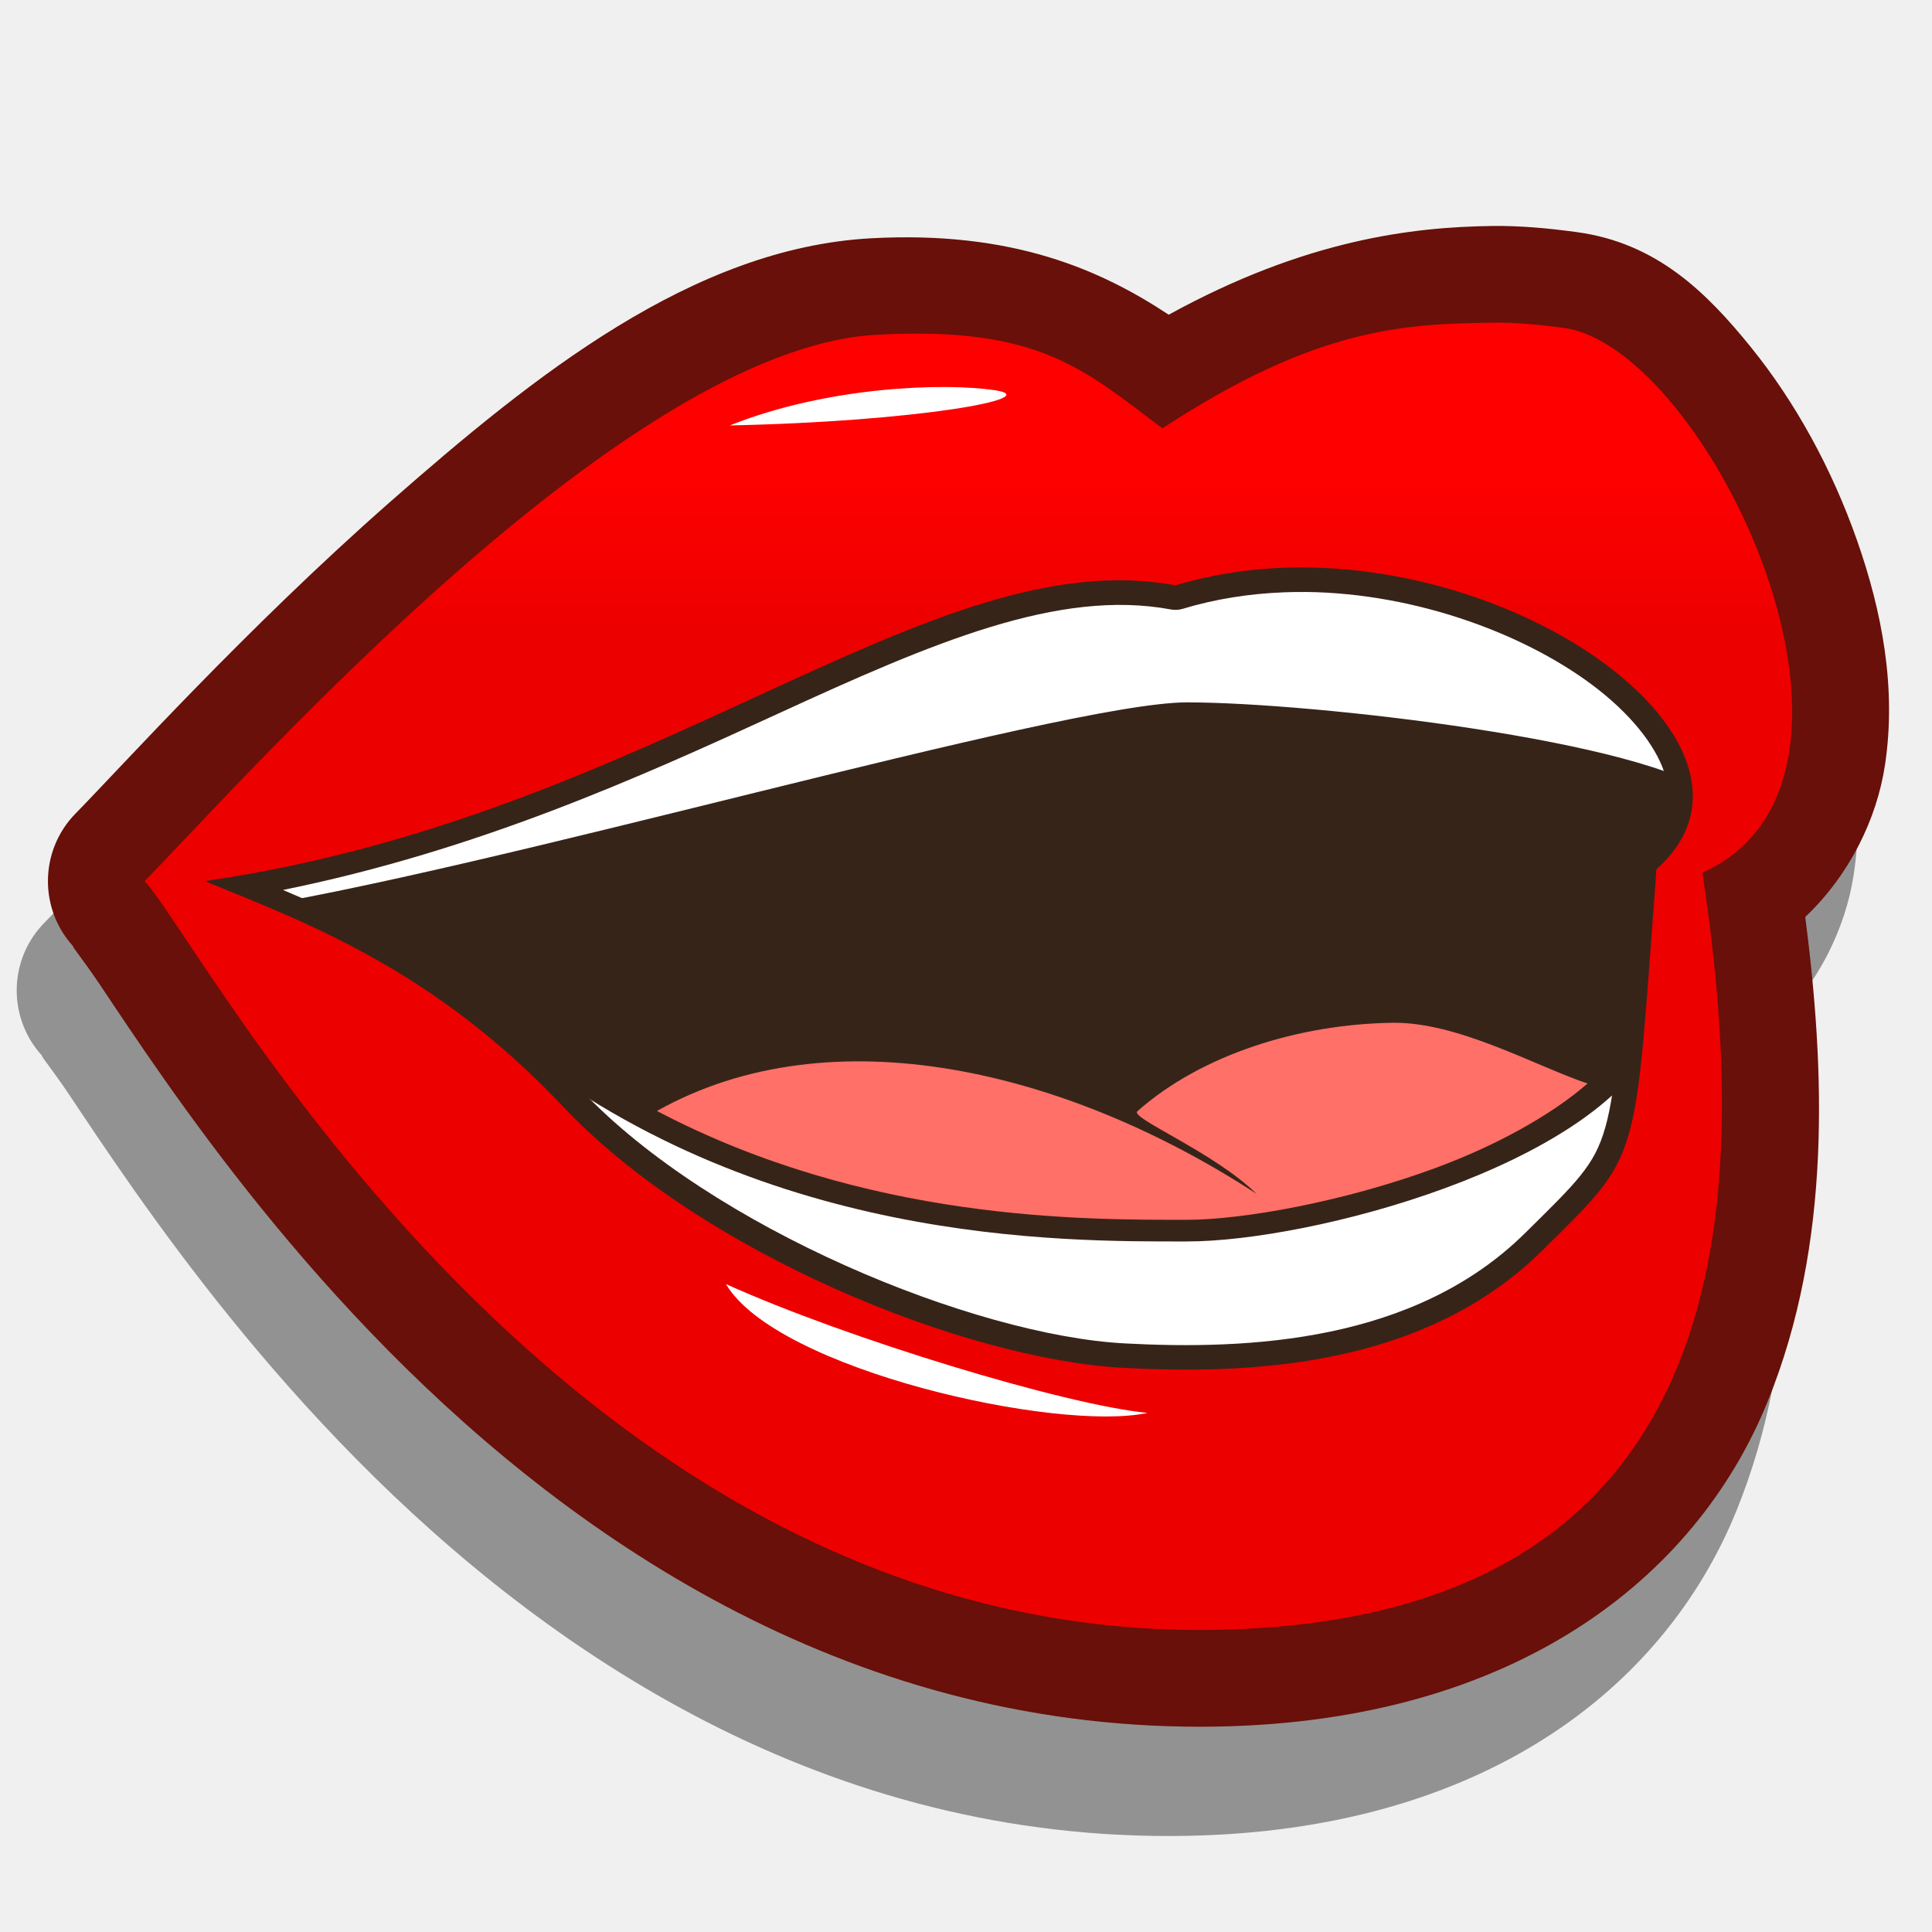
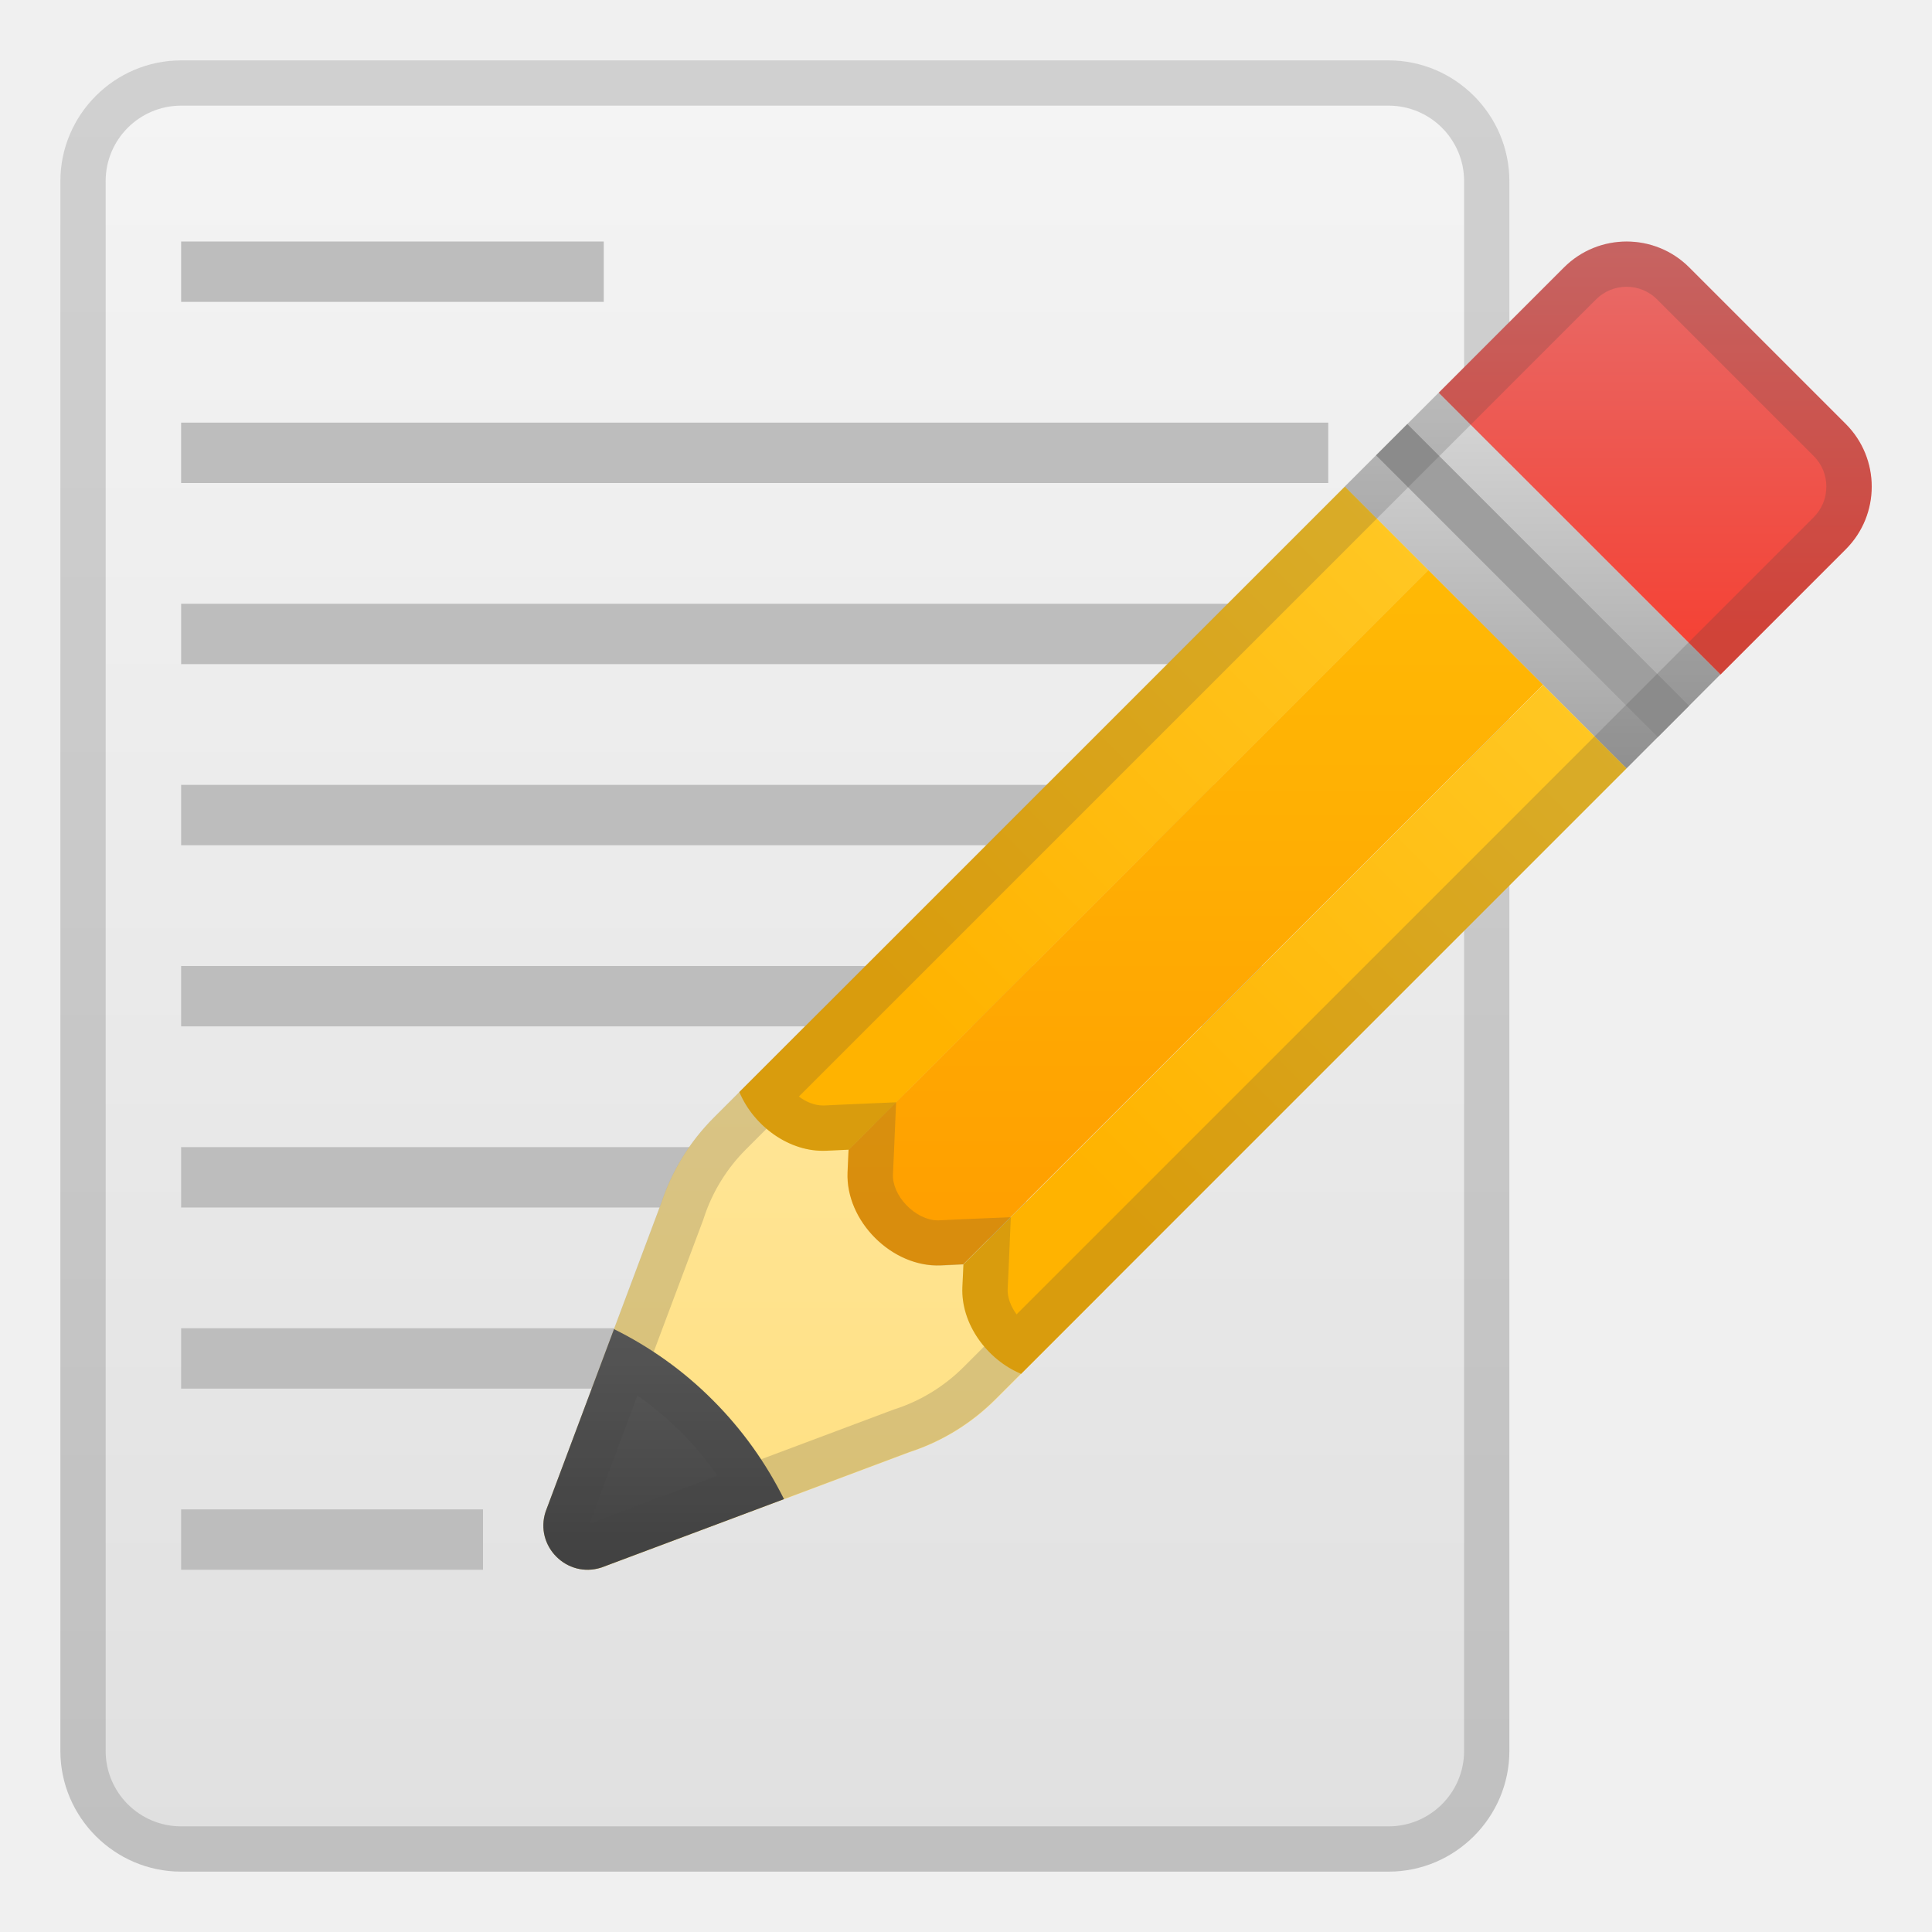
- <svg xmlns="http://www.w3.org/2000/svg" xmlns:xlink="http://www.w3.org/1999/xlink" width="90" height="90" id="svg3248" version="1.1">
-   <defs id="defs3250">
-     <linearGradient id="linearGradient4079">
-       <stop style="stop-color:#ff0000;stop-opacity:1" offset="0" id="stop4081" />
-       <stop style="stop-color:#ed0000;stop-opacity:1" offset="1" id="stop4083" />
+ <svg xmlns="http://www.w3.org/2000/svg" width="128" height="128" style="enable-background:new 0 0 128 128;">
+   <linearGradient id="SVGID_1_" gradientUnits="userSpaceOnUse" x1="52" x2="52" y1="0.333" y2="122.6">
+     <stop offset="0" style="stop-color:#F5F5F5" />
+     <stop offset="1" style="stop-color:#E0E0E0" />
+   </linearGradient>
+   <path d="M92,124H12c-4.4,0-8-3.6-8-8V12c0-4.4,3.6-8,8-8h80c4.4,0,8,3.6,8,8v104 C100,120.4,96.4,124,92,124z" style="fill:url(#SVGID_1_);" />
+   <rect height="4" style="fill:#BDBDBD;" width="28" x="12" y="16" />
+   <rect height="4" style="fill:#BDBDBD;" width="76" x="12" y="28" />
+   <rect height="4" style="fill:#BDBDBD;" width="76" x="12" y="40" />
+   <rect height="4" style="fill:#BDBDBD;" width="76" x="12" y="52" />
+   <rect height="4" style="fill:#BDBDBD;" width="76" x="12" y="64" />
+   <rect height="4" style="fill:#BDBDBD;" width="56" x="12" y="76" />
+   <rect height="4" style="fill:#BDBDBD;" width="48" x="12" y="88" />
+   <rect height="4" style="fill:#BDBDBD;" width="20" x="12" y="100" />
+   <g style="opacity:0.2;">
+     <path d="M92,7c2.76,0,5,2.24,5,5v104c0,2.76-2.24,5-5,5H12c-2.76,0-5-2.24-5-5V12c0-2.76,2.24-5,5-5H92 M92,4H12c-4.4,0-8,3.6-8,8v104c0,4.4,3.6,8,8,8h80c4.4,0,8-3.6,8-8V12C100,7.6,96.4,4,92,4L92,4z" style="fill:#424242;" />
+   </g>
+   <linearGradient id="SVGID_2_" gradientTransform="matrix(-1 0 0 1 128 0)" gradientUnits="userSpaceOnUse" x1="73.419" x2="73.419" y1="29.068" y2="101.721">
+     <stop offset="6.854022e-03" style="stop-color:#FFECB3" />
+     <stop offset="1" style="stop-color:#FFE082" />
+   </linearGradient>
+   <path d="M36.15,100.15l4.53-12.09l3.12-8.32c0.7-2.15,1.9-4.1,3.5-5.7l7.2-7.2l18.67,18.67l-7.2,7.2 c-1.6,1.6-3.55,2.8-5.7,3.5l-8.32,3.12l-12.09,4.53C37.57,104.6,35.4,102.43,36.15,100.15z" style="fill:url(#SVGID_2_);" />
+   <g>
+     <path d="M64.17,91.37l0.03-0.02c0,0,0,0,0,0C64.19,91.36,64.18,91.37,64.17,91.37z" style="fill:none;" />
+     <path d="M48.66,75.8l-0.15,0.16c0.05-0.05,0.09-0.11,0.14-0.17C48.66,75.8,48.66,75.8,48.66,75.8z" style="fill:none;" />
+   </g>
+   <g style="opacity:0.2;">
+     <path d="M54.49,71.08l14.42,14.42l-5.08,5.08c-1.26,1.26-2.82,2.22-4.51,2.77l-0.06,0.02l-0.06,0.02 l-8.32,3.12l-11.83,4.43l4.43-11.83l3.12-8.32l0.02-0.06l0.02-0.06c0.55-1.69,1.51-3.25,2.77-4.51L54.49,71.08 M54.49,66.84 l-7.2,7.2c-1.6,1.6-2.8,3.55-3.5,5.7l-3.12,8.32l-4.53,12.09c-0.64,1.97,0.88,3.85,2.77,3.85c0.3,0,0.61-0.05,0.93-0.15l12.09-4.53 l8.32-3.12c2.15-0.7,4.1-1.9,5.7-3.5l7.2-7.2L54.49,66.84L54.49,66.84z" style="fill:#424242;" />
+   </g>
+   <g>
+     <linearGradient id="SVGID_3_" gradientTransform="matrix(-1 0 0 1 128 0)" gradientUnits="userSpaceOnUse" x1="84.029" x2="84.029" y1="71.856" y2="103.022">
+       <stop offset="0" style="stop-color:#757575" />
+       <stop offset="1" style="stop-color:#424242" />
    </linearGradient>
-     <linearGradient xlink:href="#linearGradient4079" id="linearGradient4085" x1="41.818" y1="-4.364" x2="41.818" y2="3.273" gradientUnits="userSpaceOnUse" />
-   </defs>
-   <g id="layer1" transform="translate(0,26)">
-     <path d="m 69.518,-15.473 c -3.701,0.047 -8.692,0.626 -15.074,4.133 -3.141,-2.069 -7.237,-3.925 -13.883,-3.559 -8.284,0.457 -15.667,6.374 -22.385,12.277 C 11.458,3.282 5.661,9.713 3.521,11.895 a 4.504,4.504 0 0 0 -0.035,6.27 c -0.372,-0.388 0.405,0.563 1.17,1.707 0.765,1.144 1.788,2.689 3.045,4.473 2.514,3.566 5.965,8.096 10.383,12.566 8.837,8.941 21.824,17.835 38.67,17.518 13.693,-0.258 22.202,-6.794 25.592,-15.145 3.003,-7.397 2.657,-15.518 1.75,-22.568 C 86.151,14.766 87.433,12.155 87.812,9.623 88.349,6.04 87.674,2.493 86.504,-0.838 85.334,-4.168 83.63,-7.275 81.564,-9.826 79.499,-12.377 77.181,-14.679 73.463,-15.186 c -1.393,-0.19 -2.674,-0.303 -3.945,-0.287 z M 59.916,4.951 c 4.67,-0.185 9.814,1.73 12.475,3.826 1.33,1.048 1.905,2.094 1.957,2.291 0.052,0.197 0.377,-0.433 -0.176,0.059 a 4.504,4.504 0 0 0 -1.498,3.027 c -0.528,6.99 -0.801,10.313 -1.127,11.443 -0.163,0.565 -0.199,0.622 -0.553,1.064 -0.354,0.443 -1.12,1.208 -2.316,2.391 -4.02,3.973 -10.607,4.464 -16.107,4.17 C 46.851,32.917 34.685,27.948 29.516,22.469 27.107,19.916 24.699,18.088 22.346,16.523 28.136,14.617 33.251,12.32 37.631,10.307 44.847,6.99 50.117,4.985 53.932,5.697 A 4.504,4.504 0 0 0 56.064,5.58 C 57.285,5.21 58.582,5.004 59.916,4.951 Z" id="path3269" style="color:#000000;fill:#000000;fill-opacity:0.392;stroke:none;stroke-width:0.5;marker:none;visibility:visible;display:inline;overflow:visible;enable-background:accumulate" transform="translate(-1.454545,5.090909)" />
-     <path style="color:#000000;fill:#681009;stroke:none;stroke-width:0.5;marker:none;visibility:visible;display:inline;overflow:visible;enable-background:accumulate;fill-opacity:1" id="path3267" d="m 69.518,-15.473 c -3.701,0.047 -8.692,0.626 -15.074,4.133 -3.141,-2.069 -7.237,-3.925 -13.883,-3.559 -8.284,0.457 -15.667,6.374 -22.385,12.277 C 11.458,3.282 5.661,9.713 3.521,11.895 a 4.504,4.504 0 0 0 -0.035,6.27 c -0.372,-0.388 0.405,0.563 1.17,1.707 0.765,1.144 1.788,2.689 3.045,4.473 2.514,3.566 5.965,8.096 10.383,12.566 8.837,8.941 21.824,17.835 38.67,17.518 13.693,-0.258 22.202,-6.794 25.592,-15.145 3.003,-7.397 2.657,-15.518 1.75,-22.568 C 86.151,14.766 87.433,12.155 87.812,9.623 88.349,6.04 87.674,2.493 86.504,-0.838 85.334,-4.168 83.63,-7.275 81.564,-9.826 79.499,-12.377 77.181,-14.679 73.463,-15.186 c -1.393,-0.19 -2.674,-0.303 -3.945,-0.287 z M 59.916,4.951 c 4.67,-0.185 9.814,1.73 12.475,3.826 1.33,1.048 1.905,2.094 1.957,2.291 0.052,0.197 0.377,-0.433 -0.176,0.059 a 4.504,4.504 0 0 0 -1.498,3.027 c -0.528,6.99 -0.801,10.313 -1.127,11.443 -0.163,0.565 -0.199,0.622 -0.553,1.064 -0.354,0.443 -1.12,1.208 -2.316,2.391 -4.02,3.973 -10.607,4.464 -16.107,4.17 C 46.851,32.917 34.685,27.948 29.516,22.469 27.107,19.916 24.699,18.088 22.346,16.523 28.136,14.617 33.251,12.32 37.631,10.307 44.847,6.99 50.117,4.985 53.932,5.697 A 4.504,4.504 0 0 0 56.064,5.58 C 57.285,5.21 58.582,5.004 59.916,4.951 Z" />
-     <path style="color:#000000;fill:#372419;stroke:none;stroke-width:0.5;marker:none;visibility:visible;display:inline;overflow:visible;enable-background:accumulate;fill-opacity:1" d="m 7.41,15.06 c 4.311,4.958 16.203,13.934 19.436,20.185 3.233,6.251 49.361,5.82 50.869,1.94 1.025,-2.635 1.037,-24.251 1.037,-24.251 0,0 1.765,-6.759 1.765,-7.865 0,-3.449 -35.35,-12.502 -43.541,-7.975 C 28.786,1.619 7.41,15.06 7.41,15.06 Z" id="path3239" />
-     <path style="color:#000000;fill:#ff7068;stroke:none;stroke-width:0.5;marker:none;visibility:visible;display:inline;overflow:visible;enable-background:accumulate" d="m 64.873,47.645 c -4.343,0.062 -8.884,1.463 -11.892,4.123 -0.354,0.313 3.591,1.915 5.545,3.84 -8.81,-5.74 -19.784,-8.422 -27.922,-3.855 9.778,5.14 19.884,5.07 24.686,5.07 2.616,0 7.31,-0.845 11.518,-2.391 2.849,-1.046 5.431,-2.466 7.146,-3.957 -2.469,-0.836 -6.044,-2.873 -9.08,-2.83 z m 12.805,4.755 c -1.801,5.716 -5.049,10.496 -8.637,14.012 -0.136,0.133 -0.274,0.249 -0.41,0.379 5.775,-3.466 10.539,-8.323 10.328,-13.174 -0.374,-0.444 -0.806,-0.846 -1.281,-1.217 z m -51.357,3.734 c 1.756,13.862 13.608,12.877 20.998,14.029 -3.157,-1.464 -6.668,-3.368 -10.074,-5.529 -3.71,-2.355 -7.269,-4.981 -10.037,-7.627 -0.305,-0.292 -0.6,-0.582 -0.887,-0.873 z" transform="translate(0,-26)" id="path3268" />
-     <path style="color:#000000;fill:#ffffff;stroke:none;stroke-width:0.5;marker:none;visibility:visible;display:inline;overflow:visible;enable-background:accumulate" d="m 10.704,16.423 c 11.64,-1.724 38.775,-9.704 44.595,-9.704 5.82,0 21.555,1.798 24.573,4.385 C 80.087,6.146 70.387,-2.045 65.43,-1.398 60.472,-0.752 34.822,1.404 29.649,4.853 26.773,6.77 13.546,10.824 8.864,13.641 c -3.74,2.25 1.84,2.782 1.84,2.782 z" id="path3241" />
-     <path style="color:#000000;fill:#ffffff;stroke:none;stroke-width:0.5;marker:none;visibility:visible;display:inline;overflow:visible;enable-background:accumulate" d="m 23.398,22.289 c 11.855,9.7 26.071,9.543 31.89,9.543 5.82,0 18.979,-3.507 21.781,-9.327 -2.802,13.58 -14.442,22.633 -20.693,22.633 -6.251,0 -31.686,-14.226 -32.979,-22.848 z" id="path3243" />
-     <path style="color:#000000;fill:#372419;stroke:none;stroke-width:0.5;marker:none;visibility:visible;display:inline;overflow:visible;enable-background:accumulate;fill-opacity:1" d="m 68.803,16.445 c -4.151,0.052 -7.343,0.089 -14.526,4.795 C 50.619,18.497 48.418,16.463 40.809,16.883 29.092,17.53 12.996,36.237 8.279,41.047 10.945,43.827 26.359,75.213 56.798,74.64 81.755,74.171 80.224,55.383 78.019,40.785 87.784,36.369 78.788,17.606 72.082,16.692 70.825,16.52 69.761,16.433 68.803,16.445 Z m -7.975,11.131 c 5.231,0.056 10.449,2.043 13.643,4.559 1.703,1.342 2.796,2.822 3.127,4.074 0.331,1.252 0.102,2.282 -1.191,3.432 -0.219,0.194 -0.359,0.476 -0.381,0.768 -0.526,6.96 -0.709,10.25 -1.248,12.121 -0.269,0.935 -0.591,1.525 -1.156,2.232 -0.565,0.707 -1.399,1.515 -2.58,2.682 -5.143,5.083 -12.865,5.446 -18.65,5.137 -7.018,-0.375 -19.244,-5.365 -25.32,-11.805 -4.957,-5.254 -9.689,-7.532 -13.889,-9.318 9.071,-1.841 16.629,-5.257 23.045,-8.205 7.239,-3.327 13.088,-5.838 18.322,-4.861 0.179,0.033 0.365,0.023 0.539,-0.029 1.521,-0.461 3.103,-0.706 4.695,-0.77 0.348,-0.014 0.696,-0.019 1.045,-0.016 z" transform="translate(0,-26)" id="path3253" />
-     <path style="color:#000000;fill:url(#linearGradient4085);stroke:none;stroke-width:0.5;marker:none;visibility:visible;display:inline;overflow:visible;enable-background:accumulate;fill-opacity:1" d="m 69.574,-10.969 c -4.151,0.052 -8.243,0.217 -15.425,4.923 C 50.491,-8.789 48.418,-10.823 40.808,-10.403 29.092,-9.757 11.453,10.237 6.736,15.046 9.402,17.827 26.23,50.498 56.67,49.925 81.626,49.456 81.51,29.255 79.305,14.656 89.07,10.241 79.559,-9.809 72.853,-10.724 71.595,-10.895 70.532,-10.981 69.574,-10.969 Z m 7.59,25.462 C 76.114,28.393 76.547,27.609 71.843,32.256 66.319,37.715 58.212,38.033 52.33,37.719 44.871,37.32 32.623,32.325 26.24,25.56 20.207,19.165 14.312,17.002 9.541,15.046 30.575,11.998 43.327,-0.865 54.758,1.269 67.742,-2.665 84.224,8.219 77.164,14.493 Z" id="path3264" />
-     <path style="color:#000000;fill:#ffffff;stroke:none;stroke-width:0.5;marker:none;visibility:visible;display:inline;overflow:visible;enable-background:accumulate" d="M 34,19.818 C 38.545,18 44,17.818 46.364,18.182 48.727,18.545 42.727,19.636 34,19.818 Z" id="path4087" transform="translate(0,-26)" />
-     <path style="color:#000000;fill:#ffffff;stroke:none;stroke-width:0.5;marker:none;visibility:visible;display:inline;overflow:visible;enable-background:accumulate" d="m 33.818,59.818 c 5.636,2.545 15.818,5.636 19.636,6 -4.182,0.909 -17.273,-2 -19.636,-6 z" id="path4089" transform="translate(0,-26)" />
+     <path d="M36.15,100.15l4.53-12.09c2.36,1.17,4.59,2.74,6.55,4.71c1.97,1.97,3.53,4.19,4.71,6.55 l-12.09,4.53C37.57,104.6,35.4,102.43,36.15,100.15z" style="fill:url(#SVGID_3_);" />
+   </g>
+   <g style="opacity:0.2;">
+     <path d="M42.23,92.46c1.03,0.72,1.99,1.53,2.88,2.42c0.89,0.89,1.7,1.85,2.42,2.88l-8.48,3.18L42.23,92.46 M40.68,88.06l-4.53,12.09c-0.64,1.97,0.88,3.85,2.77,3.85c0.3,0,0.61-0.05,0.93-0.15l12.09-4.53c-1.17-2.36-2.74-4.59-4.71-6.55 C45.27,90.8,43.04,89.23,40.68,88.06L40.68,88.06z" style="fill:#424242;" />
+   </g>
+   <linearGradient id="SVGID_4_" gradientTransform="matrix(-1 0 0 1 128 0)" gradientUnits="userSpaceOnUse" x1="26.46" x2="26.46" y1="22.05" y2="53.593">
+     <stop offset="0" style="stop-color:#E0E0E0" />
+     <stop offset="1" style="stop-color:#9E9E9E" />
+   </linearGradient>
+   <polygon points="89.09,32.24 107.76,50.91 113.98,44.68 95.32,26.02 " style="fill:url(#SVGID_4_);" />
+   <rect height="2.93" style="fill:#9E9E9E;" transform="matrix(-0.7071 -0.7071 0.7071 -0.7071 146.144 137.455)" width="26.4" x="88.34" y="36.99" />
+   <linearGradient id="SVGID_5_" gradientTransform="matrix(-1 0 0 1 128 0)" gradientUnits="userSpaceOnUse" x1="18.341" x2="18.341" y1="11.722" y2="42.01">
+     <stop offset="0" style="stop-color:#E57373" />
+     <stop offset="1" style="stop-color:#F44336" />
+   </linearGradient>
+   <path d="M95.32,26.02l18.67,18.67l8.3-8.3c2.29-2.29,2.29-6.01,0-8.3l-10.37-10.37 c-2.29-2.29-6.01-2.29-8.3,0L95.32,26.02z" style="fill:url(#SVGID_5_);" />
+   <linearGradient id="SVGID_6_" gradientTransform="matrix(-1 0 0 1 128 0)" gradientUnits="userSpaceOnUse" x1="48.808" x2="48.808" y1="24.922" y2="79.796">
+     <stop offset="0" style="stop-color:#FFC107" />
+     <stop offset="1" style="stop-color:#FFA000" />
+   </linearGradient>
+   <path d="M102.23,45.37l-7.61-7.61l-38.4,38.4l-0.07,1.5c-0.14,3.23,2.95,6.32,6.17,6.17l1.5-0.07 L102.23,45.37z" style="fill:url(#SVGID_6_);" />
+   <g>
+     <linearGradient id="SVGID_7_" gradientTransform="matrix(-0.7071 -0.7071 -0.7071 0.7071 163.2269 39.4443)" gradientUnits="userSpaceOnUse" x1="35.026" x2="35.026" y1="39.632" y2="92.067">
+       <stop offset="0" style="stop-color:#FFCA28" />
+       <stop offset="1" style="stop-color:#FFB300" />
+     </linearGradient>
+     <path d="M107.76,50.91L67.65,91.02c-2.25-0.94-3.99-3.3-3.89-5.74l0.07-1.5l38.4-38.4L107.76,50.91z" style="fill:url(#SVGID_7_);" />
+   </g>
+   <g>
+     <linearGradient id="SVGID_8_" gradientTransform="matrix(-0.7071 -0.7071 -0.7071 0.7071 163.2269 39.4443)" gradientUnits="userSpaceOnUse" x1="53.604" x2="53.604" y1="39.632" y2="92.067">
+       <stop offset="0" style="stop-color:#FFCA28" />
+       <stop offset="1" style="stop-color:#FFB300" />
+     </linearGradient>
+     <path d="M94.63,37.77l-38.4,38.4l-1.5,0.07c-2.44,0.11-4.8-1.64-5.74-3.89l40.11-40.11L94.63,37.77z" style="fill:url(#SVGID_8_);" />
+   </g>
+   <g style="opacity:0.2;">
+     <path d="M107.76,19c0.77,0,1.49,0.3,2.03,0.84l10.37,10.37c0.54,0.54,0.84,1.26,0.84,2.03 c0,0.77-0.3,1.49-0.84,2.03l-8.3,8.3l-6.22,6.22L67.35,87.08c-0.38-0.52-0.61-1.12-0.59-1.67l0.07-1.5l0.14-3.27l-3.27,0.14 l-1.5,0.07l-0.08,0c-0.69,0-1.47-0.38-2.07-1.01c-0.59-0.61-0.92-1.38-0.89-2.04l0.07-1.5l0.14-3.27l-3.27,0.14l-1.5,0.07l-0.08,0 c-0.53,0-1.1-0.22-1.59-0.59l38.29-38.29l6.22-6.22l8.3-8.3C106.28,19.3,107,19,107.76,19 M107.76,16c-1.5,0-3,0.57-4.15,1.72 l-8.3,8.3l-6.22,6.22L48.98,72.35c0.92,2.19,3.17,3.89,5.53,3.89c0.07,0,0.14,0,0.21,0l1.5-0.07l-0.06,1.5 c-0.14,3.16,2.81,6.18,5.96,6.18c0.07,0,0.14,0,0.21,0l1.5-0.07l-0.07,1.5c-0.11,2.44,1.64,4.8,3.89,5.74l40.11-40.11l6.22-6.22 l8.3-8.3c2.29-2.29,2.29-6.01,0-8.3l-10.37-10.37C110.77,16.57,109.26,16,107.76,16L107.76,16z" style="fill:#424242;" />
  </g>
</svg>
